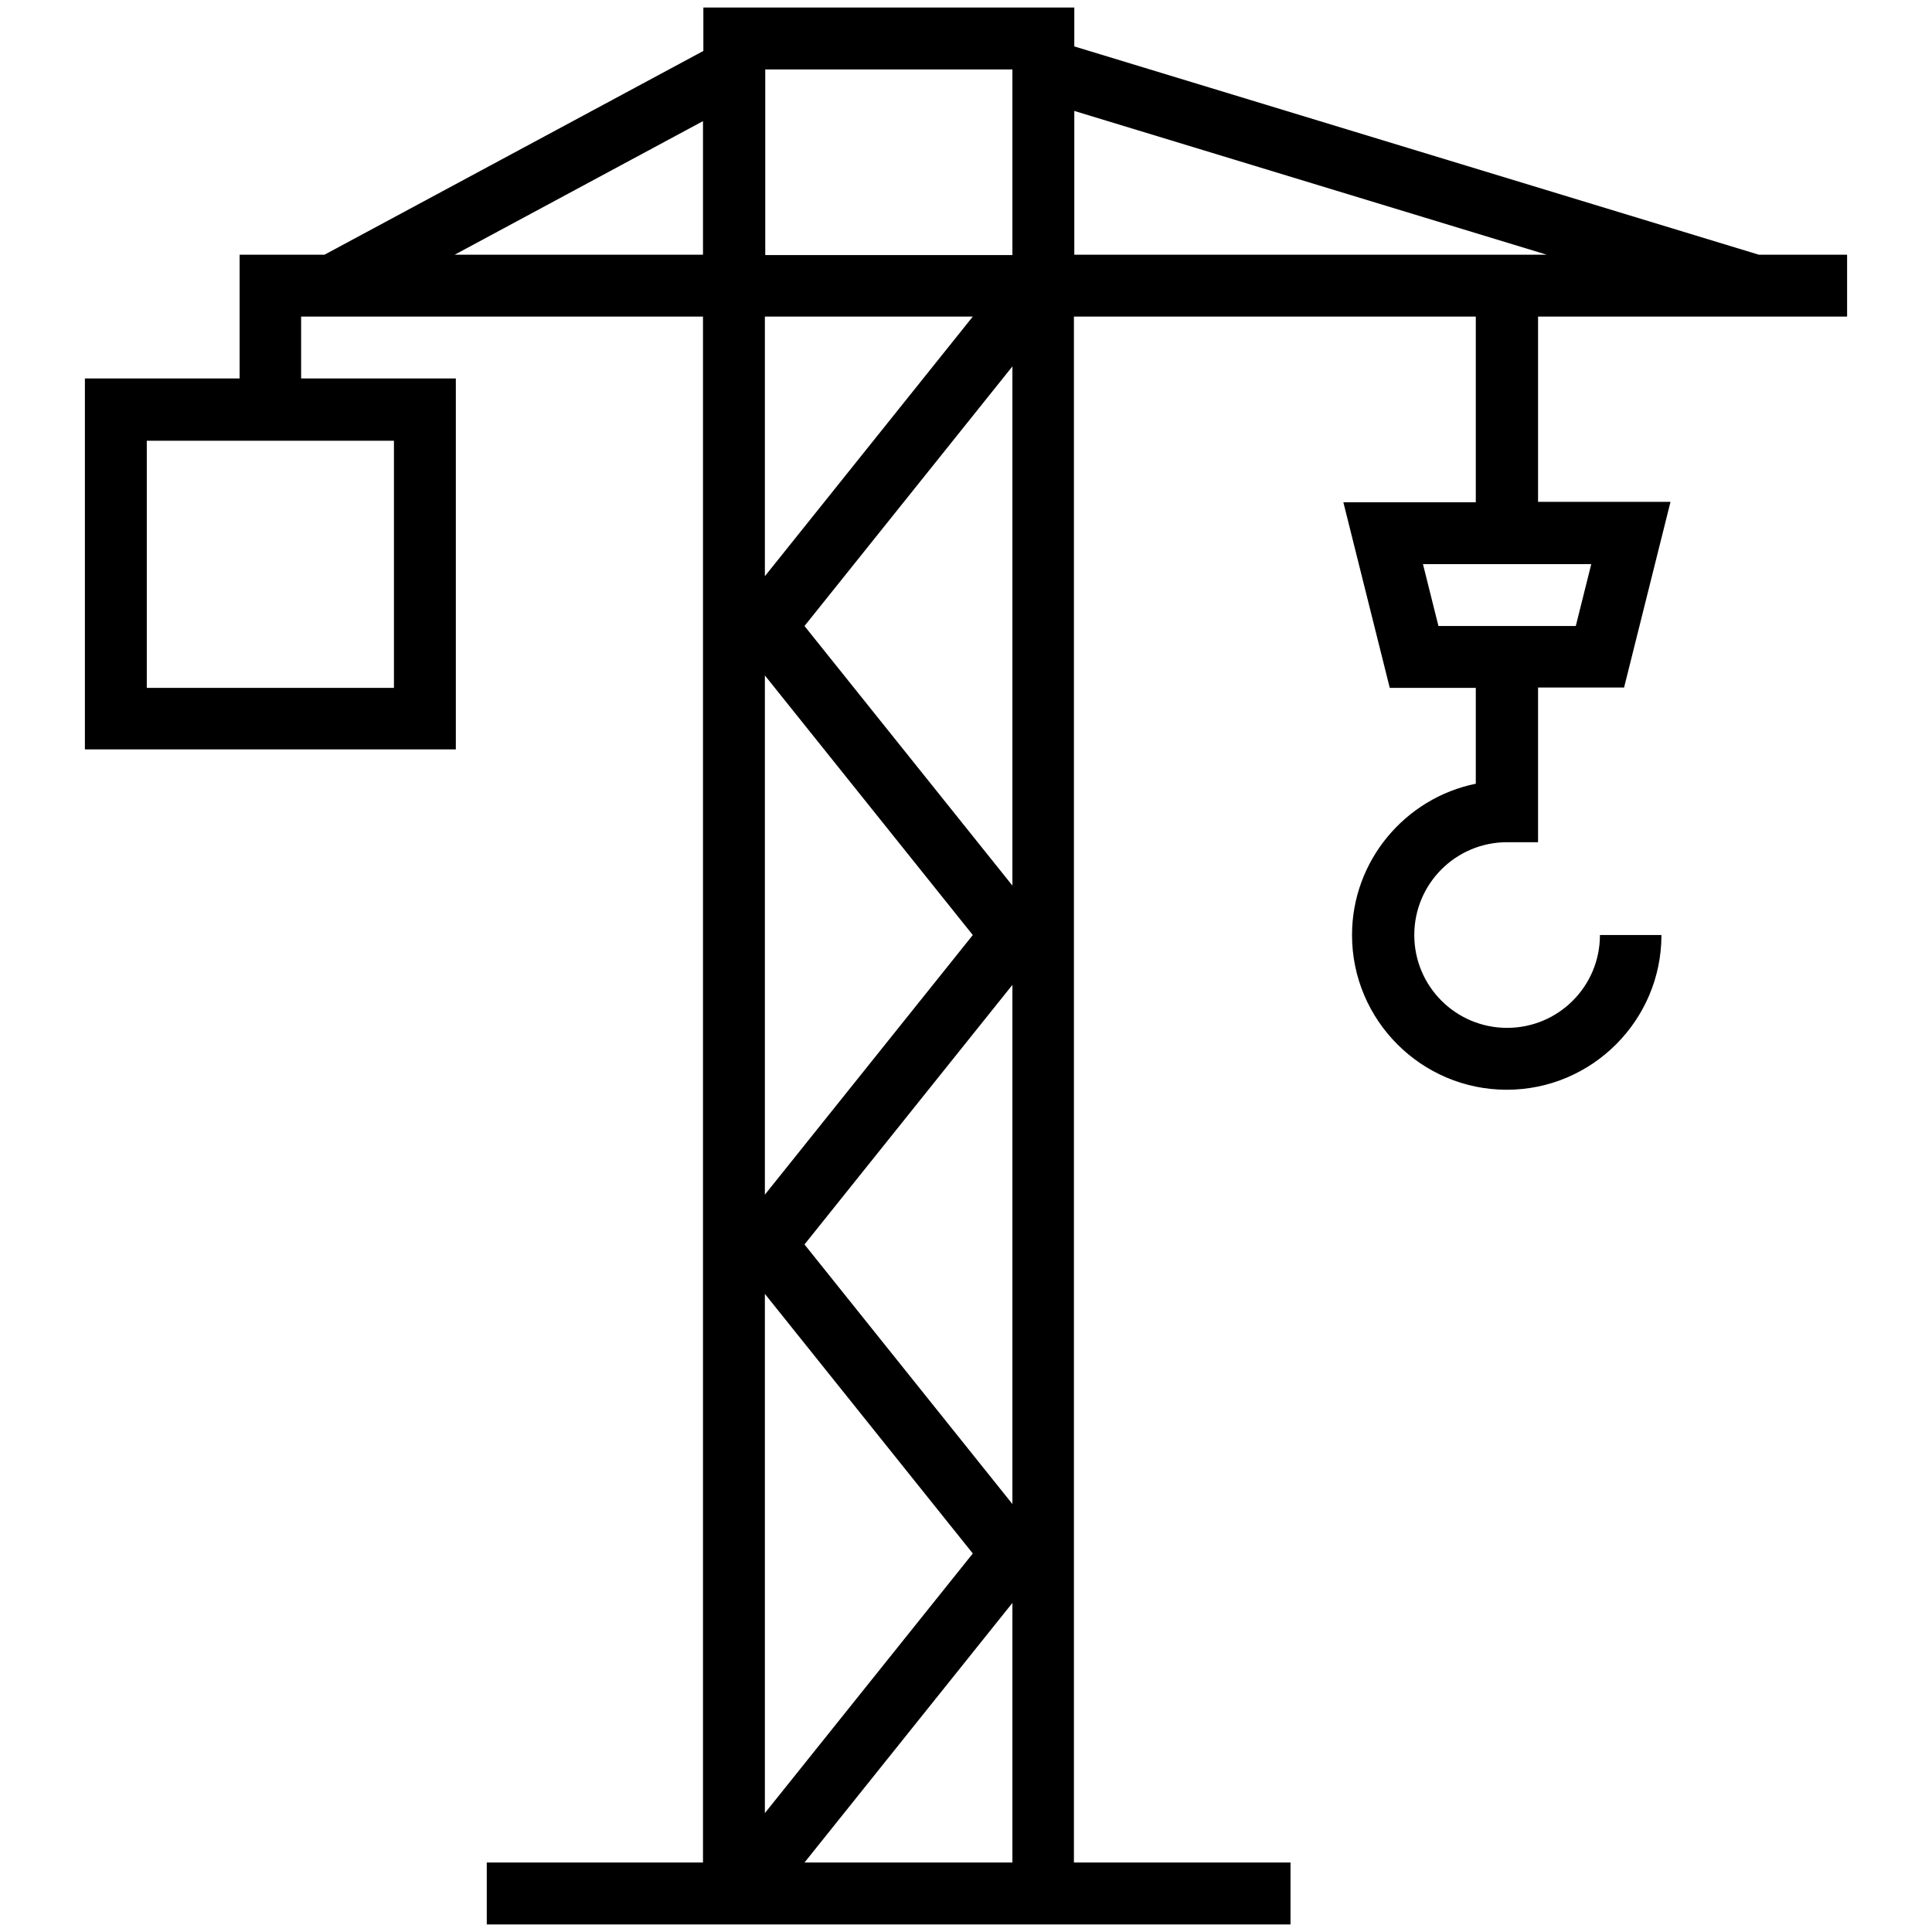
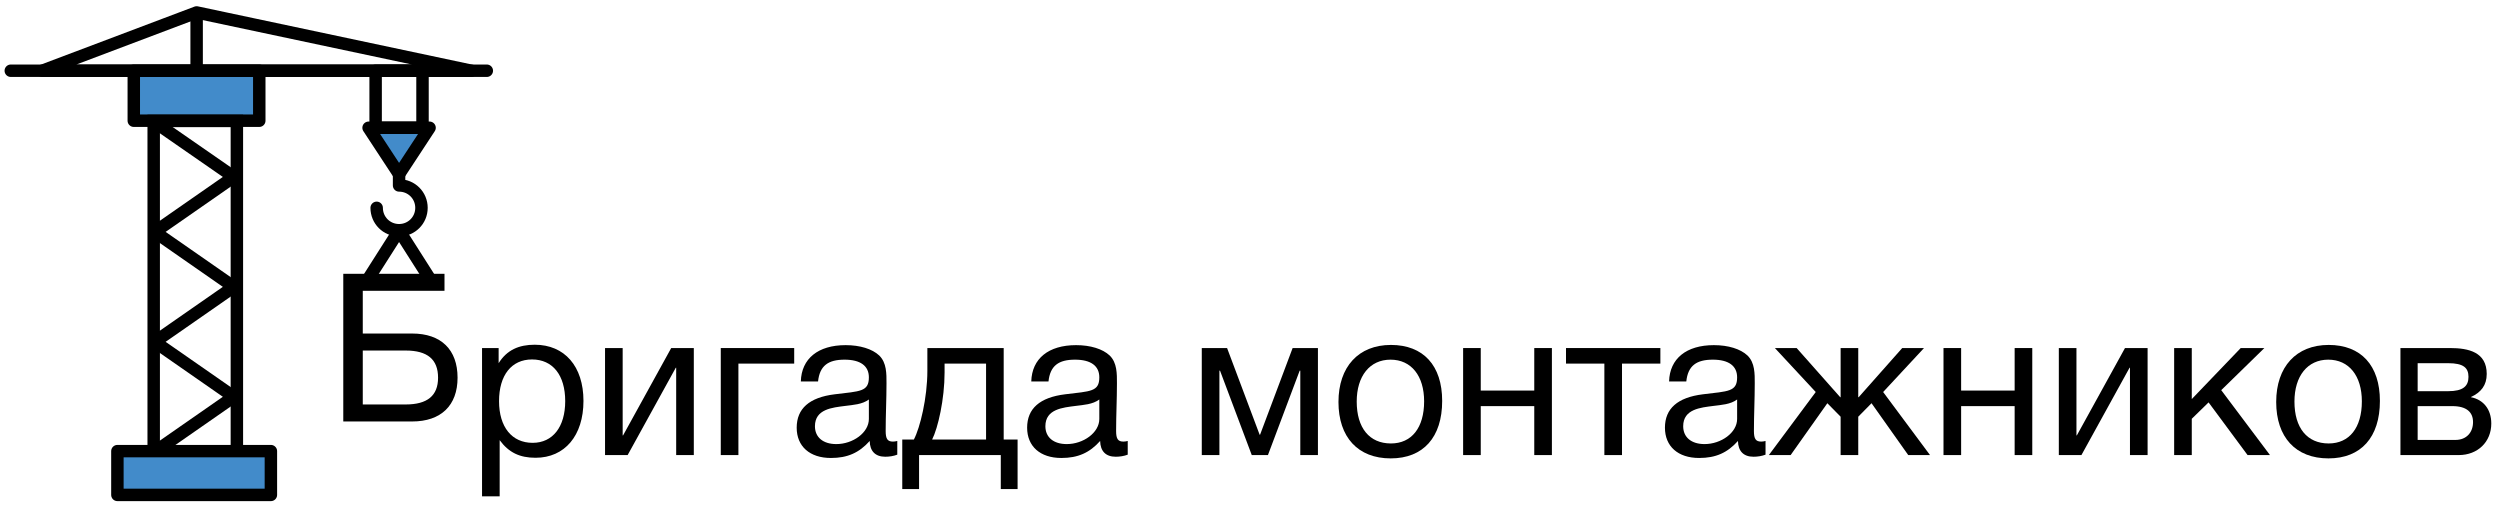
- <svg xmlns="http://www.w3.org/2000/svg" version="1.1" id="Слой_1" x="0px" y="0px" viewBox="0 0 512 510" xml:space="preserve">
-   <path d="M489.5,83.9V67.5h-23.4L284.7,12.3V2h-98.3v11.5L86,67.5H63.5v32.8h-41v98.3h98.3v-98.3h-41V83.9h106.5v409.7H129V510h213  v-16.4h-57.4V83.9h106.5v49.2H356l12.3,49.2h22.8v25.4c-18.7,3.8-32.8,20.4-32.8,40.1c0,22.6,18.4,41,41,41s41-18.4,41-41H424  c0,13.6-11,24.6-24.6,24.6s-24.6-11-24.6-24.6s11-24.6,24.6-24.6h8.2v-41h22.8l12.3-49.2h-35.1V83.9H489.5z M104.4,182.3H38.9v-65.5  h65.5V182.3z M417.6,165.9h-36.4l-4.1-16.4h44.6L417.6,165.9z M268.3,18.4v49.2h-65.5V18.4H268.3z M120.5,67.5l65.8-35.4v35.4H120.5  z M257.8,83.9l-55.1,68.8V83.9H257.8z M268.3,398.6l-55.1-68.8l55.1-68.8V398.6z M202.7,179l55.1,68.8l-55.1,68.8L202.7,179  L202.7,179z M202.7,342.9l55.1,68.8l-55.1,68.8L202.7,342.9L202.7,342.9z M268.3,234.7l-55.1-68.8l55.1-68.8V234.7z M213.2,493.6  l55.1-68.8v68.8L213.2,493.6L213.2,493.6z M284.7,29.4l125.2,38.1H284.7V29.4z" />
+ <svg xmlns="http://www.w3.org/2000/svg" version="1.1" id="Слой_1" x="0px" y="0px" viewBox="0 0 1205.3 243.3" xml:space="preserve">
+   <style type="text/css">
+ 	.st0{display:none;}
+ 	.st1{fill:#428BCA;stroke:#000000;stroke-width:6;stroke-linejoin:round;stroke-miterlimit:10;}
+ 	.st2{fill:none;stroke:#000000;stroke-width:6;stroke-miterlimit:10;}
+ 	.st3{fill:none;stroke:#000000;stroke-width:4;stroke-miterlimit:10;}
+ 	.st4{fill:none;stroke:#000000;stroke-width:6;stroke-linecap:round;stroke-linejoin:round;stroke-miterlimit:10;}
+ 	.st5{fill:none;stroke:#000000;stroke-width:6;stroke-linejoin:round;stroke-miterlimit:10;}
+ 	.st6{fill:#428BCA;stroke:#000000;stroke-width:6;stroke-linecap:round;stroke-linejoin:round;stroke-miterlimit:10;}
+ </style>
+   <path class="st0" d="M361.5-187.4v-16.4h-23.4L156.7-259v-10.3H58.4v11.5l-100.4,54h-22.5v32.8h-41v98.3h98.3V-171h-41v-16.4H58.3  v409.7H1v16.4h213v-16.4h-57.4v-409.7h106.5v49.2H228L240.3-89h22.8v25.4c-18.7,3.8-32.8,20.4-32.8,40.1c0,22.6,18.4,41,41,41  s41-18.4,41-41H296c0,13.6-11,24.6-24.6,24.6s-24.6-11-24.6-24.6s11-24.6,24.6-24.6h8.2v-41h22.8l12.3-49.2h-35.1v-49.1H361.5z   M-23.6-89h-65.5v-65.5h65.5V-89z M289.6-105.4h-36.4l-4.1-16.4h44.6L289.6-105.4z M140.3-252.9v49.2H74.8v-49.2H140.3z M-7.5-203.8  l65.8-35.4v35.4H-7.5z M129.8-187.4l-55.1,68.8v-68.8H129.8z M140.3,127.3L85.2,58.5l55.1-68.8V127.3z M74.7-92.3l55.1,68.8  L74.7,45.3L74.7-92.3L74.7-92.3z M74.7,71.6l55.1,68.8l-55.1,68.8L74.7,71.6L74.7,71.6z M140.3-36.6l-55.1-68.8l55.1-68.8V-36.6z   M85.2,222.3l55.1-68.8v68.8L85.2,222.3L85.2,222.3z M156.7-241.9l125.2,38.1H156.7V-241.9z" />
+   <g>
+     <path d="M240.4,175.1c4-6.4,9.8-8.9,17.4-8.9c14.4,0,23.5,10.4,23.5,27.1s-9,27.4-23.1,27.4c-7.6,0-12.9-2.5-17.3-8.5v27.1h-8.5   v-71.5h8V175.1z M240.6,193.4c0,12.5,6.2,20.1,16.2,20.1c9.7,0,15.7-7.7,15.7-20.1c0-12.5-6-20.1-16-20.1   C246.6,173.3,240.6,180.9,240.6,193.4z" />
+     <path d="M291.7,219.4v-51.6h8.5v42.1h0.2l23.2-42.1h10.9v51.6H326v-42.1h-0.2l-23.2,42.1H291.7z" />
+     <path d="M356,175.3v44.1h-8.5v-51.6h35.4v7.5H356z" />
+     <path d="M432.6,219.2c-1.8,0.7-3.9,1-5.8,1c-4.8,0-7.4-2.7-7.5-7.6c-5.1,5.7-10.7,8.2-18.7,8.2c-10.2,0-16.5-5.6-16.5-14.6   c0-9.2,6.1-14.6,18.3-16.1c12.3-1.5,16.5-1.2,16.5-8.2c0-5.5-4.1-8.5-11.7-8.5c-7.9,0-12,2.9-12.8,10.5h-8.3   c0.3-11,8.3-17.5,21.6-17.5c6.9,0,12.8,1.8,16.2,5c3.6,3.5,3.5,8.8,3.5,13.4c0,7.7-0.4,15.3-0.4,23c0,3.8,0.9,5.1,3.5,5.1   c0.8,0,1.2-0.1,2.1-0.3V219.2z M407.5,195.7c-6.2,0.8-14.6,1.5-14.6,9.8c0,5.3,3.9,8.6,10.3,8.6c8,0,15.7-5.5,15.7-12.1v-9.4   C415.7,195,411.3,195.2,407.5,195.7z" />
+     <path d="M482.5,235.8v-16.4h-39.4v16.4H435v-23.9h5.6c3-5.7,6.5-20.1,6.5-33.1v-11h36.8v44.1h6.7v23.9H482.5z M475.4,175.3h-20v4.3   c0,12.9-3.2,26.8-6,32.3h26V175.3z" />
+     <path d="M543.7,219.2c-1.8,0.7-3.9,1-5.8,1c-4.8,0-7.4-2.7-7.5-7.6c-5.1,5.7-10.7,8.2-18.7,8.2c-10.2,0-16.5-5.6-16.5-14.6   c0-9.2,6.1-14.6,18.3-16.1c12.3-1.5,16.5-1.2,16.5-8.2c0-5.5-4.1-8.5-11.7-8.5c-7.9,0-12,2.9-12.8,10.5h-8.3   c0.3-11,8.3-17.5,21.6-17.5c6.9,0,12.8,1.8,16.2,5c3.6,3.5,3.5,8.8,3.5,13.4c0,7.7-0.4,15.3-0.4,23c0,3.8,0.9,5.1,3.5,5.1   c0.8,0,1.2-0.1,2.1-0.3V219.2z M518.6,195.7c-6.2,0.8-14.6,1.5-14.6,9.8c0,5.3,3.9,8.6,10.3,8.6c8,0,15.7-5.5,15.7-12.1v-9.4   C526.8,195,522.4,195.2,518.6,195.7z" />
+     <path d="M626.9,219.4v-40.7h-0.3l-15.3,40.7h-7.8l-15.3-40.7h-0.3v40.7h-8.5v-51.6h12.2l15.7,41.8h0.2l15.7-41.8h12.2v51.6H626.9z" />
+     <path d="M695.3,193.3c0,17.5-9.1,27.7-24.8,27.7c-15.8,0-25.2-10.2-25.2-27.2s9.7-27.5,25.3-27.5   C686.2,166.3,695.3,176.2,695.3,193.3z M654.1,193.6c0,12.7,6.1,20.2,16.5,20.2c10,0,16-7.6,16-20.3c0-12.3-6.2-20.1-16.2-20.1   S654.1,181.3,654.1,193.6z" />
+     <path d="M705.4,219.4v-51.6h8.5v20.5h25.8v-20.5h8.5v51.6h-8.5v-23.6h-25.8v23.6H705.4z" />
+     <path d="M782,175.3v44.1h-8.5v-44.1H755v-7.5h45.5v7.5H782z" />
+     <path d="M851.2,219.2c-1.8,0.7-3.9,1-5.8,1c-4.8,0-7.4-2.7-7.5-7.6c-5.1,5.7-10.7,8.2-18.7,8.2c-10.2,0-16.5-5.6-16.5-14.6   c0-9.2,6.1-14.6,18.3-16.1c12.3-1.5,16.5-1.2,16.5-8.2c0-5.5-4.1-8.5-11.7-8.5c-7.9,0-12,2.9-12.8,10.5h-8.3   c0.3-11,8.3-17.5,21.6-17.5c6.9,0,12.8,1.8,16.2,5c3.6,3.5,3.5,8.8,3.5,13.4c0,7.7-0.4,15.3-0.4,23c0,3.8,0.9,5.1,3.5,5.1   c0.8,0,1.2-0.1,2.1-0.3V219.2z M826.1,195.7c-6.2,0.8-14.6,1.5-14.6,9.8c0,5.3,3.9,8.6,10.3,8.6c8,0,15.7-5.5,15.7-12.1v-9.4   C834.3,195,829.9,195.2,826.1,195.7z" />
+     <path d="M863.3,219.4h-10.5l22.6-30.4l-19.7-21.2h10.5l21,23.7h0.2v-23.7h8.5v23.7h0.2l21-23.7h10.5L907.9,189l22.6,30.4H920   l-17.7-25l-6.4,6.5v18.5h-8.5v-18.5l-6.4-6.5L863.3,219.4z" />
+     <path d="M937,219.4v-51.6h8.5v20.5h25.8v-20.5h8.5v51.6h-8.5v-23.6h-25.8v23.6H937z" />
+     <path d="M992.6,219.4v-51.6h8.5v42.1h0.2l23.2-42.1h10.9v51.6h-8.5v-42.1h-0.2l-23.2,42.1H992.6z" />
+     <path d="M1083.6,219.4l-18.8-25.4l-8.1,7.9v17.5h-8.5v-51.6h8.5v24.6l23.6-24.6h11.4l-20.8,20.3l23.5,31.3H1083.6z" />
+     <path d="M1147.4,193.3c0,17.5-9.1,27.7-24.8,27.7c-15.8,0-25.2-10.2-25.2-27.2s9.7-27.5,25.3-27.5   C1138.3,166.3,1147.4,176.2,1147.4,193.3z M1106.2,193.6c0,12.7,6.1,20.2,16.5,20.2c10,0,16-7.6,16-20.3c0-12.3-6.2-20.1-16.2-20.1   S1106.2,181.3,1106.2,193.6z" />
+     <path d="M1157.3,167.8h23.9c9,0,17.7,2,17.7,12.5c0,5.5-2.8,8.9-7.6,11.1v0.1c6,1.2,9.8,5.8,9.8,12.7c0,8.8-6.5,15.2-15.7,15.2   h-28.1V167.8z M1190.1,181.7c0-4.3-2.3-6.6-9.8-6.6h-14.7v13.5h14.7C1187.6,188.6,1190.1,186.1,1190.1,181.7z M1165.6,212.1h18.2   c5.4,0,8.5-3.7,8.5-8.6c0-4.7-3-7.7-10-7.7h-16.7V212.1z" />
+   </g>
+   <g>
+     <path d="M198.7,160.8c14,0,21.9,7.8,21.9,21.3c0,13.4-8,21.1-21.9,21.1h-33.2V132h48.8v8.2h-39.4v20.6H198.7z M195.6,169h-20.7v26   h20.7c10.4,0,15.6-4.2,15.6-12.9C211.2,173.3,206.1,169,195.6,169z" />
+   </g>
+   <rect x="64.5" y="34.1" class="st1" width="60.5" height="24.1" />
+   <rect x="74.1" y="58.3" class="st2" width="40.1" height="168.9" />
+   <line class="st3" x1="130.6" y1="227.1" x2="56.6" y2="227.1" />
+   <line class="st4" x1="234.7" y1="34.1" x2="5.2" y2="34.1" />
+   <rect x="181.1" y="34.1" class="st5" width="22.6" height="27.5" />
+   <polygon class="st1" points="207.1,61.6 177.7,61.6 192.4,84 " />
+   <path class="st4" d="M181.6,100.2c0,6,4.8,10.8,10.8,10.8c6,0,10.8-4.8,10.8-10.8c0-6-4.8-10.8-10.8-10.8v-0.1V84" />
+   <polygon class="st4" points="227.2,34.1 94.8,6 20.4,34.1 " />
+   <line class="st4" x1="94.8" y1="8.6" x2="94.8" y2="34.1" />
+   <polyline class="st5" points="74.6,58.9 112.7,85.3 74.6,111.8 112.7,138.3 74.6,164.8 112.7,191.3 74.6,217.8 " />
+   <polygon class="st4" points="208.5,136.4 192.4,111.1 176.3,136.4 " />
+   <rect x="56.6" y="217.5" class="st6" width="74" height="21.1" />
</svg>
